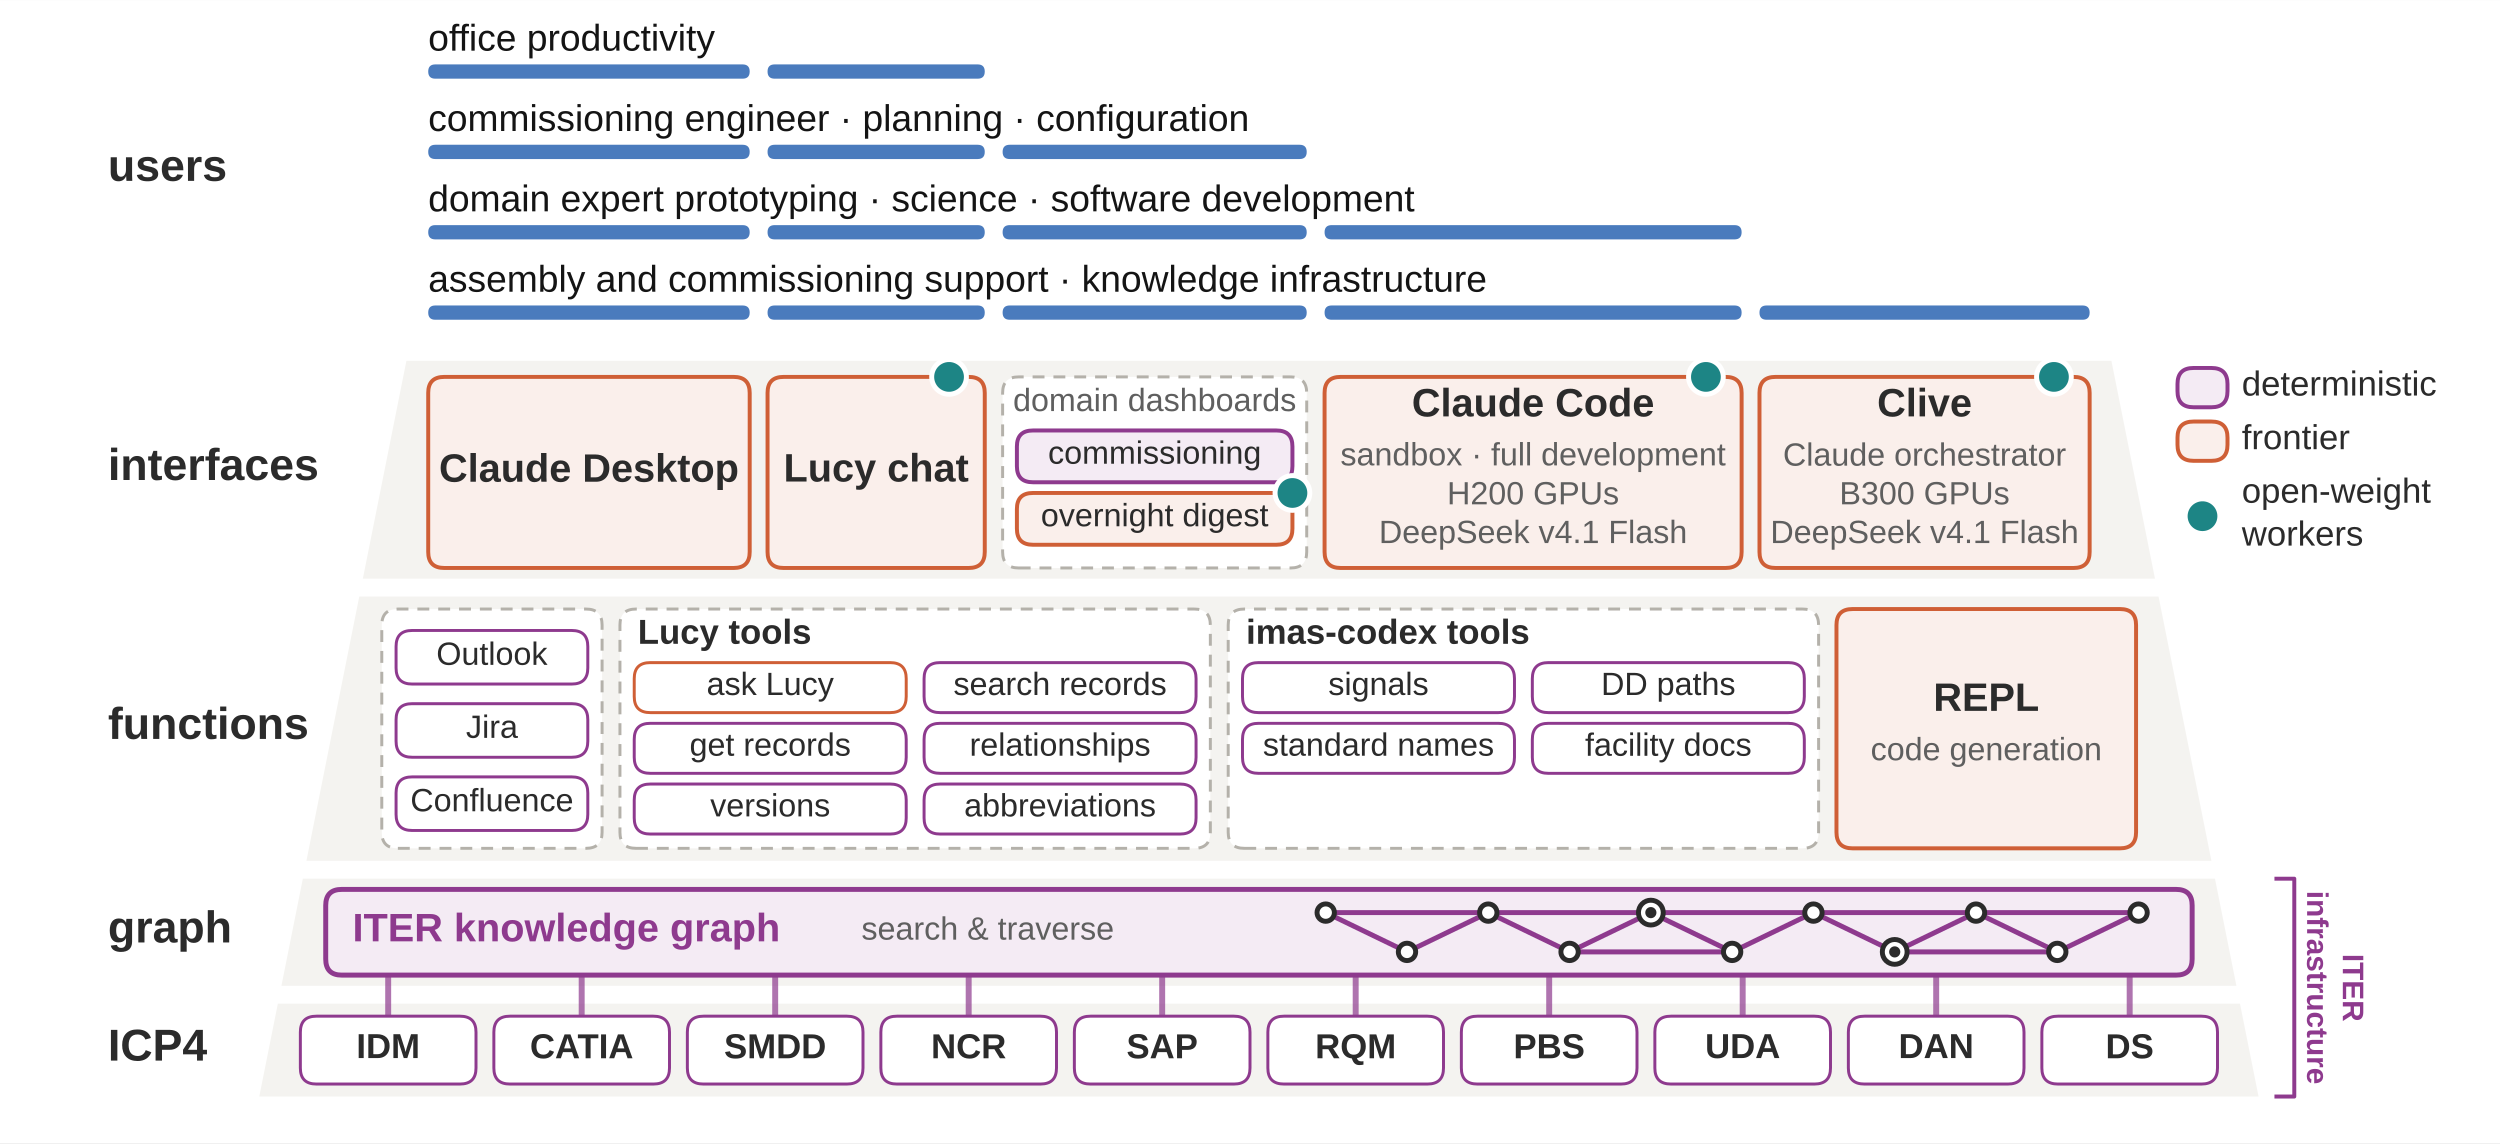
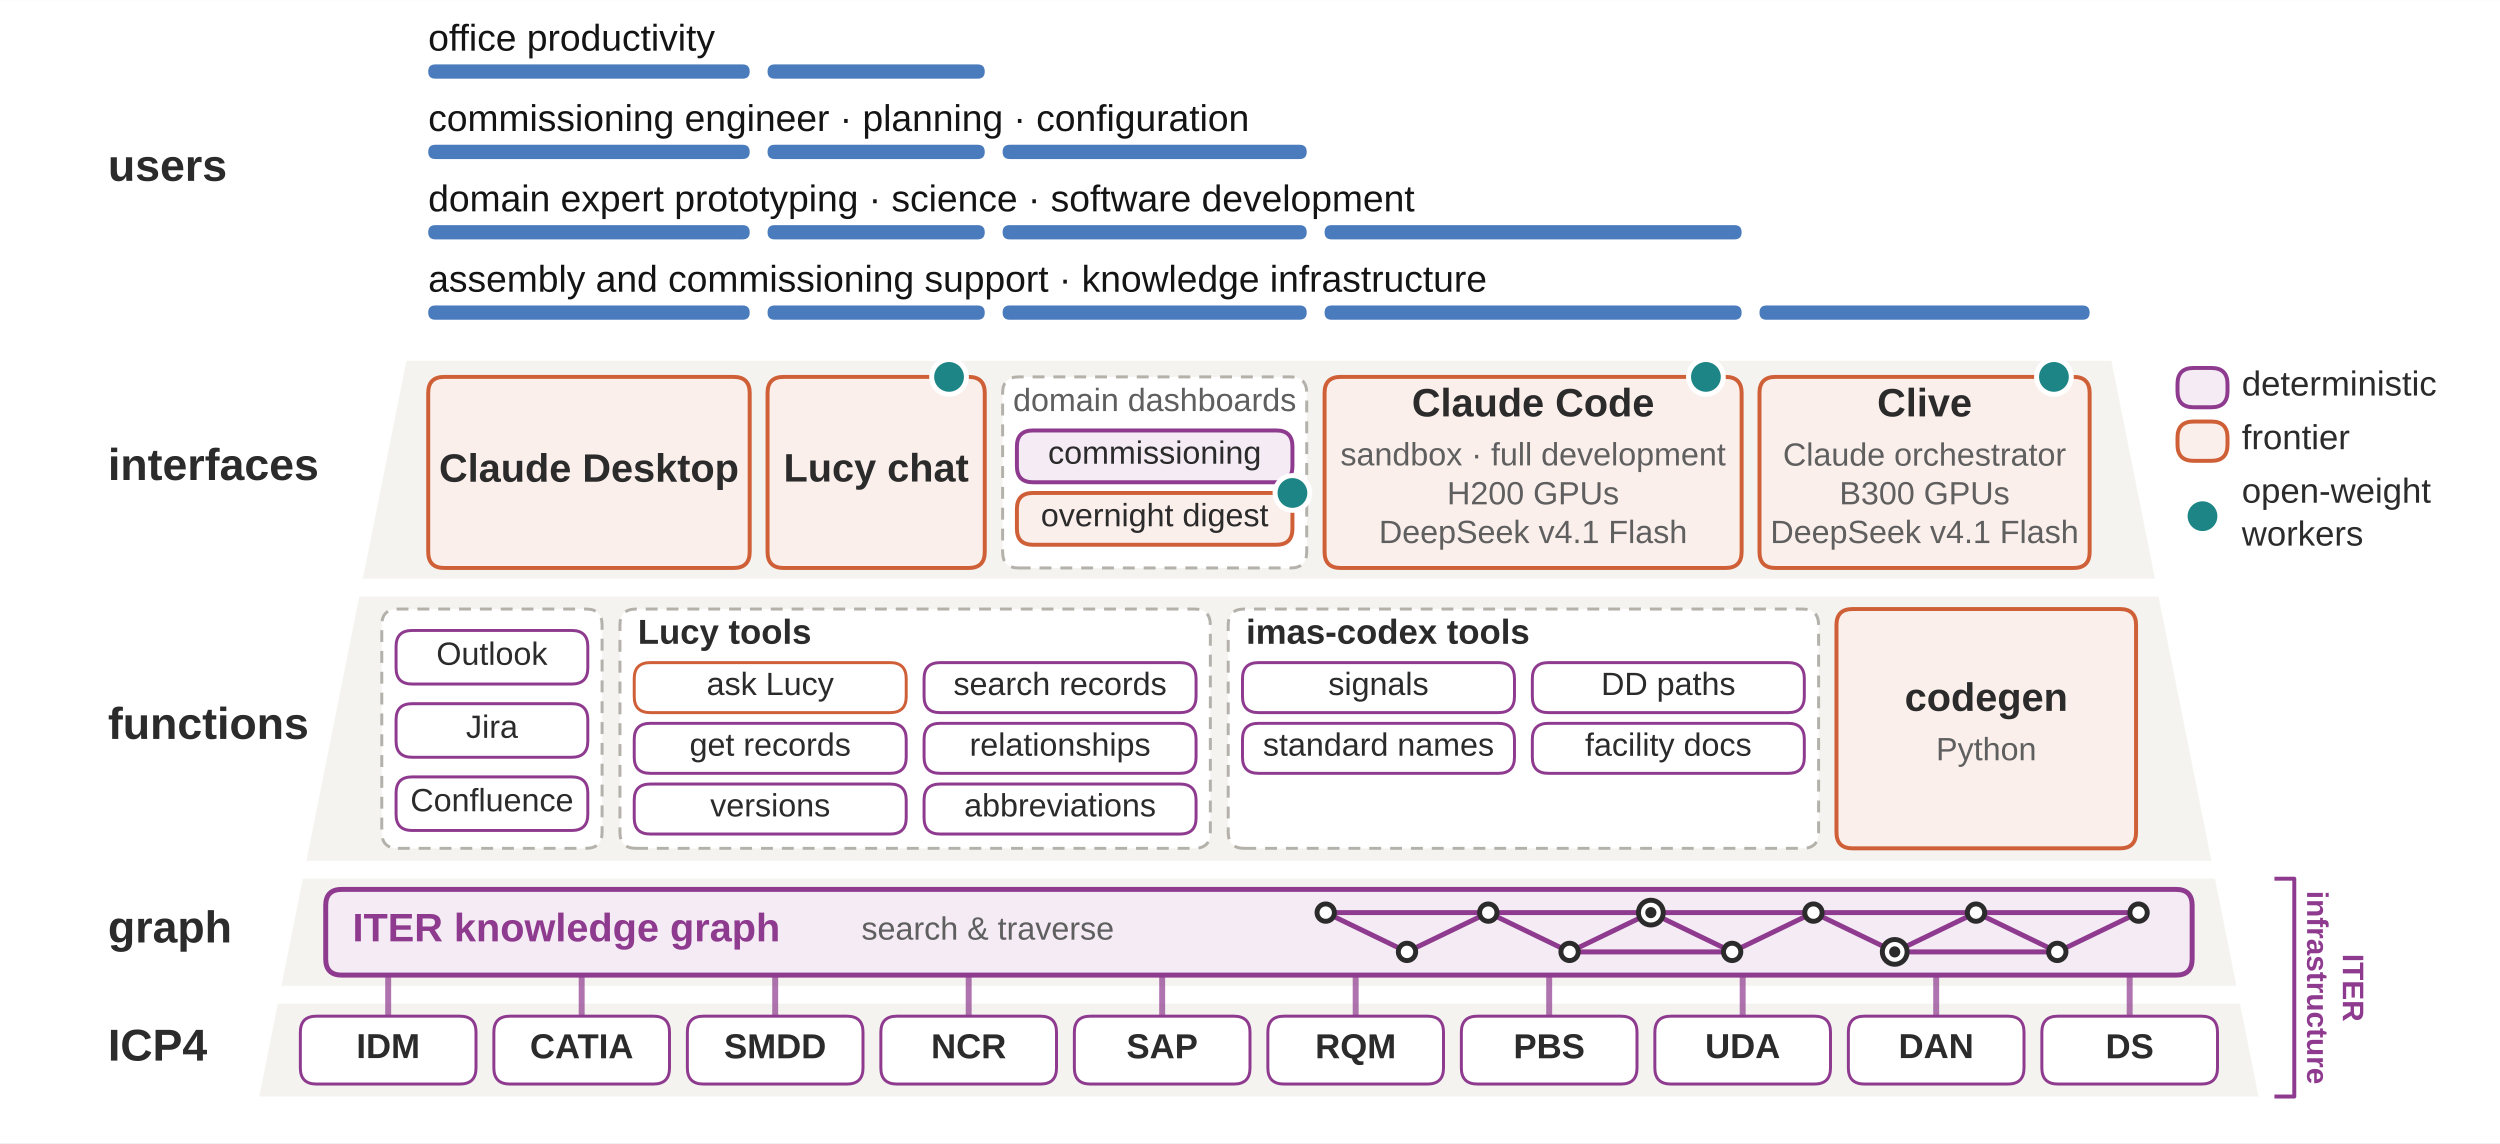
<svg xmlns="http://www.w3.org/2000/svg" xmlns:xlink="http://www.w3.org/1999/xlink" width="31.1cm" height="14.22cm" viewBox="0 0 1008 460.8" version="1.1">
  <defs>
    <style type="text/css">*{stroke-linejoin: round; stroke-linecap: butt}</style>
  </defs>
  <g id="figure_1">
    <g id="patch_1">
      <path d="M 0 460.8 L 1008 460.8 L 1008 0 L 0 0 z " style="fill: #ffffff" />
    </g>
    <g id="axes_1">
      <g id="patch_2">
        <path d="M 104.544 442.08 L 910.656 442.08 L 903.168 404.64 L 112.032 404.64 z " clip-path="url(#pa1f89cf429)" style="fill: #f4f3f0" />
      </g>
      <g id="patch_3">
        <path d="M 113.472 397.44 L 901.728 397.44 L 893.088 354.24 L 122.112 354.24 z " clip-path="url(#pa1f89cf429)" style="fill: #f4f3f0" />
      </g>
      <g id="patch_4">
        <path d="M 123.552 347.04 L 891.648 347.04 L 870.336 240.48 L 144.864 240.48 z " clip-path="url(#pa1f89cf429)" style="fill: #f4f3f0" />
      </g>
      <g id="patch_5">
        <path d="M 146.304 233.28 L 868.896 233.28 L 851.328 145.44 L 163.872 145.44 z " clip-path="url(#pa1f89cf429)" style="fill: #f4f3f0" />
      </g>
      <g id="line2d_1">
        <path d="M 156.514 409.68 L 156.514 393.12 " clip-path="url(#pa1f89cf429)" style="fill: none; stroke: #8e3a8e; stroke-opacity: 0.7; stroke-width: 2.4" />
      </g>
      <g id="line2d_2">
        <path d="M 234.533 409.68 L 234.533 393.12 " clip-path="url(#pa1f89cf429)" style="fill: none; stroke: #8e3a8e; stroke-opacity: 0.7; stroke-width: 2.4" />
      </g>
      <g id="line2d_3">
        <path d="M 312.552 409.68 L 312.552 393.12 " clip-path="url(#pa1f89cf429)" style="fill: none; stroke: #8e3a8e; stroke-opacity: 0.7; stroke-width: 2.4" />
      </g>
      <g id="line2d_4">
        <path d="M 390.571 409.68 L 390.571 393.12 " clip-path="url(#pa1f89cf429)" style="fill: none; stroke: #8e3a8e; stroke-opacity: 0.7; stroke-width: 2.4" />
      </g>
      <g id="line2d_5">
        <path d="M 468.59 409.68 L 468.59 393.12 " clip-path="url(#pa1f89cf429)" style="fill: none; stroke: #8e3a8e; stroke-opacity: 0.7; stroke-width: 2.4" />
      </g>
      <g id="line2d_6">
        <path d="M 546.61 409.68 L 546.61 393.12 " clip-path="url(#pa1f89cf429)" style="fill: none; stroke: #8e3a8e; stroke-opacity: 0.7; stroke-width: 2.4" />
      </g>
      <g id="line2d_7">
        <path d="M 624.629 409.68 L 624.629 393.12 " clip-path="url(#pa1f89cf429)" style="fill: none; stroke: #8e3a8e; stroke-opacity: 0.7; stroke-width: 2.4" />
      </g>
      <g id="line2d_8">
        <path d="M 702.648 409.68 L 702.648 393.12 " clip-path="url(#pa1f89cf429)" style="fill: none; stroke: #8e3a8e; stroke-opacity: 0.7; stroke-width: 2.4" />
      </g>
      <g id="line2d_9">
        <path d="M 780.667 409.68 L 780.667 393.12 " clip-path="url(#pa1f89cf429)" style="fill: none; stroke: #8e3a8e; stroke-opacity: 0.7; stroke-width: 2.4" />
      </g>
      <g id="line2d_10">
        <path d="M 858.686 409.68 L 858.686 393.12 " clip-path="url(#pa1f89cf429)" style="fill: none; stroke: #8e3a8e; stroke-opacity: 0.7; stroke-width: 2.4" />
      </g>
      <g id="patch_6">
        <path d="M 137.808 393.12 L 877.392 393.12 Q 883.872 393.12 883.872 386.64 L 883.872 365.04 Q 883.872 358.56 877.392 358.56 L 137.808 358.56 Q 131.328 358.56 131.328 365.04 L 131.328 386.64 Q 131.328 393.12 137.808 393.12 z " clip-path="url(#pa1f89cf429)" style="fill: #f4ebf4; stroke: #8e3a8e; stroke-width: 2; stroke-linejoin: miter" />
      </g>
      <g id="patch_7">
        <path d="M 160.416 342 L 236.281 342 Q 242.761 342 242.761 335.52 L 242.761 252 Q 242.761 245.52 236.281 245.52 L 160.416 245.52 Q 153.936 245.52 153.936 252 L 153.936 335.52 Q 153.936 342 160.416 342 z " clip-path="url(#pa1f89cf429)" style="fill: #ffffff; stroke-dasharray: 4.8,3.6; stroke-dashoffset: 0; stroke: #b4b1aa; stroke-width: 1.2; stroke-linejoin: miter" />
      </g>
      <g id="patch_8">
        <path d="M 256.441 342 L 481.532 342 Q 488.012 342 488.012 335.52 L 488.012 252 Q 488.012 245.52 481.532 245.52 L 256.441 245.52 Q 249.961 245.52 249.961 252 L 249.961 335.52 Q 249.961 342 256.441 342 z " clip-path="url(#pa1f89cf429)" style="fill: #ffffff; stroke-dasharray: 4.8,3.6; stroke-dashoffset: 0; stroke: #b4b1aa; stroke-width: 1.2; stroke-linejoin: miter" />
      </g>
      <g id="patch_9">
        <path d="M 501.692 342 L 726.782 342 Q 733.262 342 733.262 335.52 L 733.262 252 Q 733.262 245.52 726.782 245.52 L 501.692 245.52 Q 495.212 245.52 495.212 252 L 495.212 335.52 Q 495.212 342 501.692 342 z " clip-path="url(#pa1f89cf429)" style="fill: #ffffff; stroke-dasharray: 4.8,3.6; stroke-dashoffset: 0; stroke: #b4b1aa; stroke-width: 1.2; stroke-linejoin: miter" />
      </g>
      <g id="patch_10">
        <path d="M 746.942 342 L 854.784 342 Q 861.264 342 861.264 335.52 L 861.264 252 Q 861.264 245.52 854.784 245.52 L 746.942 245.52 Q 740.462 245.52 740.462 252 L 740.462 335.52 Q 740.462 342 746.942 342 z " clip-path="url(#pa1f89cf429)" style="fill: #faefeb; stroke: #cf5f36; stroke-width: 1.6; stroke-linejoin: miter" />
      </g>
      <g id="patch_11">
        <path d="M 179.136 228.96 L 295.795 228.96 Q 302.275 228.96 302.275 222.48 L 302.275 158.4 Q 302.275 151.92 295.795 151.92 L 179.136 151.92 Q 172.656 151.92 172.656 158.4 L 172.656 222.48 Q 172.656 228.96 179.136 228.96 z " clip-path="url(#pa1f89cf429)" style="fill: #faefeb; stroke: #cf5f36; stroke-width: 1.6; stroke-linejoin: miter" />
      </g>
      <g id="patch_12">
        <path d="M 315.955 228.96 L 390.575 228.96 Q 397.055 228.96 397.055 222.48 L 397.055 158.4 Q 397.055 151.92 390.575 151.92 L 315.955 151.92 Q 309.475 151.92 309.475 158.4 L 309.475 222.48 Q 309.475 228.96 315.955 228.96 z " clip-path="url(#pa1f89cf429)" style="fill: #faefeb; stroke: #cf5f36; stroke-width: 1.6; stroke-linejoin: miter" />
      </g>
      <g id="patch_13">
        <path d="M 410.735 228.96 L 520.388 228.96 Q 526.868 228.96 526.868 222.48 L 526.868 158.4 Q 526.868 151.92 520.388 151.92 L 410.735 151.92 Q 404.255 151.92 404.255 158.4 L 404.255 222.48 Q 404.255 228.96 410.735 228.96 z " clip-path="url(#pa1f89cf429)" style="fill: #ffffff; stroke-dasharray: 4.8,3.6; stroke-dashoffset: 0; stroke: #b4b1aa; stroke-width: 1.2; stroke-linejoin: miter" />
      </g>
      <g id="patch_14">
        <path d="M 416.495 194.4 L 514.628 194.4 Q 521.108 194.4 521.108 187.92 L 521.108 180 Q 521.108 173.52 514.628 173.52 L 416.495 173.52 Q 410.015 173.52 410.015 180 L 410.015 187.92 Q 410.015 194.4 416.495 194.4 z " clip-path="url(#pa1f89cf429)" style="fill: #f4ebf4; stroke: #8e3a8e; stroke-width: 1.6; stroke-linejoin: miter" />
      </g>
      <g id="patch_15">
        <path d="M 416.495 219.6 L 514.628 219.6 Q 521.108 219.6 521.108 213.12 L 521.108 205.2 Q 521.108 198.72 514.628 198.72 L 416.495 198.72 Q 410.015 198.72 410.015 205.2 L 410.015 213.12 Q 410.015 219.6 416.495 219.6 z " clip-path="url(#pa1f89cf429)" style="fill: #faefeb; stroke: #cf5f36; stroke-width: 1.6; stroke-linejoin: miter" />
      </g>
      <g id="patch_16">
        <path d="M 540.548 228.96 L 695.742 228.96 Q 702.222 228.96 702.222 222.48 L 702.222 158.4 Q 702.222 151.92 695.742 151.92 L 540.548 151.92 Q 534.068 151.92 534.068 158.4 L 534.068 222.48 Q 534.068 228.96 540.548 228.96 z " clip-path="url(#pa1f89cf429)" style="fill: #faefeb; stroke: #cf5f36; stroke-width: 1.6; stroke-linejoin: miter" />
      </g>
      <g id="patch_17">
        <path d="M 715.902 228.96 L 836.064 228.96 Q 842.544 228.96 842.544 222.48 L 842.544 158.4 Q 842.544 151.92 836.064 151.92 L 715.902 151.92 Q 709.422 151.92 709.422 158.4 L 709.422 222.48 Q 709.422 228.96 715.902 228.96 z " clip-path="url(#pa1f89cf429)" style="fill: #faefeb; stroke: #cf5f36; stroke-width: 1.6; stroke-linejoin: miter" />
      </g>
      <g id="patch_18">
        <path d="M 884.448 164.16 L 891.648 164.16 Q 898.128 164.16 898.128 157.68 L 898.128 154.8 Q 898.128 148.32 891.648 148.32 L 884.448 148.32 Q 877.968 148.32 877.968 154.8 L 877.968 157.68 Q 877.968 164.16 884.448 164.16 z " clip-path="url(#pa1f89cf429)" style="fill: #f4ebf4; stroke: #8e3a8e; stroke-width: 1.6; stroke-linejoin: miter" />
      </g>
      <g id="patch_19">
        <path d="M 884.448 185.76 L 891.648 185.76 Q 898.128 185.76 898.128 179.28 L 898.128 176.4 Q 898.128 169.92 891.648 169.92 L 884.448 169.92 Q 877.968 169.92 877.968 176.4 L 877.968 179.28 Q 877.968 185.76 884.448 185.76 z " clip-path="url(#pa1f89cf429)" style="fill: #faefeb; stroke: #cf5f36; stroke-width: 1.6; stroke-linejoin: miter" />
      </g>
      <g id="line2d_11">
        <path d="M 917.856 442.08 L 925.056 442.08 L 925.056 354.24 L 917.856 354.24 " clip-path="url(#pa1f89cf429)" style="fill: none; stroke: #8e3a8e; stroke-width: 1.6; stroke-linecap: square" />
      </g>
      <g id="patch_20">
        <path d="M 175.536 31.68 L 299.395 31.68 Q 302.275 31.68 302.275 28.8 L 302.275 28.8 Q 302.275 25.92 299.395 25.92 L 175.536 25.92 Q 172.656 25.92 172.656 28.8 L 172.656 28.8 Q 172.656 31.68 175.536 31.68 z " clip-path="url(#pa1f89cf429)" style="fill: #4a7bbd" />
      </g>
      <g id="patch_21">
        <path d="M 312.355 31.68 L 394.175 31.68 Q 397.055 31.68 397.055 28.8 L 397.055 28.8 Q 397.055 25.92 394.175 25.92 L 312.355 25.92 Q 309.475 25.92 309.475 28.8 L 309.475 28.8 Q 309.475 31.68 312.355 31.68 z " clip-path="url(#pa1f89cf429)" style="fill: #4a7bbd" />
      </g>
      <g id="patch_22">
        <path d="M 175.536 64.08 L 299.395 64.08 Q 302.275 64.08 302.275 61.2 L 302.275 61.2 Q 302.275 58.32 299.395 58.32 L 175.536 58.32 Q 172.656 58.32 172.656 61.2 L 172.656 61.2 Q 172.656 64.08 175.536 64.08 z " clip-path="url(#pa1f89cf429)" style="fill: #4a7bbd" />
      </g>
      <g id="patch_23">
        <path d="M 312.355 64.08 L 394.175 64.08 Q 397.055 64.08 397.055 61.2 L 397.055 61.2 Q 397.055 58.32 394.175 58.32 L 312.355 58.32 Q 309.475 58.32 309.475 61.2 L 309.475 61.2 Q 309.475 64.08 312.355 64.08 z " clip-path="url(#pa1f89cf429)" style="fill: #4a7bbd" />
      </g>
      <g id="patch_24">
        <path d="M 407.135 64.08 L 523.988 64.08 Q 526.868 64.08 526.868 61.2 L 526.868 61.2 Q 526.868 58.32 523.988 58.32 L 407.135 58.32 Q 404.255 58.32 404.255 61.2 L 404.255 61.2 Q 404.255 64.08 407.135 64.08 z " clip-path="url(#pa1f89cf429)" style="fill: #4a7bbd" />
      </g>
      <g id="patch_25">
        <path d="M 175.536 96.48 L 299.395 96.48 Q 302.275 96.48 302.275 93.6 L 302.275 93.6 Q 302.275 90.72 299.395 90.72 L 175.536 90.72 Q 172.656 90.72 172.656 93.6 L 172.656 93.6 Q 172.656 96.48 175.536 96.48 z " clip-path="url(#pa1f89cf429)" style="fill: #4a7bbd" />
      </g>
      <g id="patch_26">
        <path d="M 312.355 96.48 L 394.175 96.48 Q 397.055 96.48 397.055 93.6 L 397.055 93.6 Q 397.055 90.72 394.175 90.72 L 312.355 90.72 Q 309.475 90.72 309.475 93.6 L 309.475 93.6 Q 309.475 96.48 312.355 96.48 z " clip-path="url(#pa1f89cf429)" style="fill: #4a7bbd" />
      </g>
      <g id="patch_27">
        <path d="M 407.135 96.48 L 523.988 96.48 Q 526.868 96.48 526.868 93.6 L 526.868 93.6 Q 526.868 90.72 523.988 90.72 L 407.135 90.72 Q 404.255 90.72 404.255 93.6 L 404.255 93.6 Q 404.255 96.48 407.135 96.48 z " clip-path="url(#pa1f89cf429)" style="fill: #4a7bbd" />
      </g>
      <g id="patch_28">
        <path d="M 536.948 96.48 L 699.342 96.48 Q 702.222 96.48 702.222 93.6 L 702.222 93.6 Q 702.222 90.72 699.342 90.72 L 536.948 90.72 Q 534.068 90.72 534.068 93.6 L 534.068 93.6 Q 534.068 96.48 536.948 96.48 z " clip-path="url(#pa1f89cf429)" style="fill: #4a7bbd" />
      </g>
      <g id="patch_29">
        <path d="M 175.536 128.88 L 299.395 128.88 Q 302.275 128.88 302.275 126 L 302.275 126 Q 302.275 123.12 299.395 123.12 L 175.536 123.12 Q 172.656 123.12 172.656 126 L 172.656 126 Q 172.656 128.88 175.536 128.88 z " clip-path="url(#pa1f89cf429)" style="fill: #4a7bbd" />
      </g>
      <g id="patch_30">
        <path d="M 312.355 128.88 L 394.175 128.88 Q 397.055 128.88 397.055 126 L 397.055 126 Q 397.055 123.12 394.175 123.12 L 312.355 123.12 Q 309.475 123.12 309.475 126 L 309.475 126 Q 309.475 128.88 312.355 128.88 z " clip-path="url(#pa1f89cf429)" style="fill: #4a7bbd" />
      </g>
      <g id="patch_31">
        <path d="M 407.135 128.88 L 523.988 128.88 Q 526.868 128.88 526.868 126 L 526.868 126 Q 526.868 123.12 523.988 123.12 L 407.135 123.12 Q 404.255 123.12 404.255 126 L 404.255 126 Q 404.255 128.88 407.135 128.88 z " clip-path="url(#pa1f89cf429)" style="fill: #4a7bbd" />
      </g>
      <g id="patch_32">
        <path d="M 536.948 128.88 L 699.342 128.88 Q 702.222 128.88 702.222 126 L 702.222 126 Q 702.222 123.12 699.342 123.12 L 536.948 123.12 Q 534.068 123.12 534.068 126 L 534.068 126 Q 534.068 128.88 536.948 128.88 z " clip-path="url(#pa1f89cf429)" style="fill: #4a7bbd" />
      </g>
      <g id="patch_33">
        <path d="M 712.302 128.88 L 839.664 128.88 Q 842.544 128.88 842.544 126 L 842.544 126 Q 842.544 123.12 839.664 123.12 L 712.302 123.12 Q 709.422 123.12 709.422 126 L 709.422 126 Q 709.422 128.88 712.302 128.88 z " clip-path="url(#pa1f89cf429)" style="fill: #4a7bbd" />
      </g>
      <g id="patch_34">
        <path d="M 127.584 437.04 L 185.443 437.04 Q 191.923 437.04 191.923 430.56 L 191.923 416.16 Q 191.923 409.68 185.443 409.68 L 127.584 409.68 Q 121.104 409.68 121.104 416.16 L 121.104 430.56 Q 121.104 437.04 127.584 437.04 z " clip-path="url(#pa1f89cf429)" style="fill: #ffffff; stroke: #8e3a8e; stroke-width: 1.2; stroke-linejoin: miter" />
      </g>
      <g id="patch_35">
        <path d="M 205.603 437.04 L 263.462 437.04 Q 269.942 437.04 269.942 430.56 L 269.942 416.16 Q 269.942 409.68 263.462 409.68 L 205.603 409.68 Q 199.123 409.68 199.123 416.16 L 199.123 430.56 Q 199.123 437.04 205.603 437.04 z " clip-path="url(#pa1f89cf429)" style="fill: #ffffff; stroke: #8e3a8e; stroke-width: 1.2; stroke-linejoin: miter" />
      </g>
      <g id="patch_36">
        <path d="M 283.622 437.04 L 341.482 437.04 Q 347.962 437.04 347.962 430.56 L 347.962 416.16 Q 347.962 409.68 341.482 409.68 L 283.622 409.68 Q 277.142 409.68 277.142 416.16 L 277.142 430.56 Q 277.142 437.04 283.622 437.04 z " clip-path="url(#pa1f89cf429)" style="fill: #ffffff; stroke: #8e3a8e; stroke-width: 1.2; stroke-linejoin: miter" />
      </g>
      <g id="patch_37">
        <path d="M 361.642 437.04 L 419.501 437.04 Q 425.981 437.04 425.981 430.56 L 425.981 416.16 Q 425.981 409.68 419.501 409.68 L 361.642 409.68 Q 355.162 409.68 355.162 416.16 L 355.162 430.56 Q 355.162 437.04 361.642 437.04 z " clip-path="url(#pa1f89cf429)" style="fill: #ffffff; stroke: #8e3a8e; stroke-width: 1.2; stroke-linejoin: miter" />
      </g>
      <g id="patch_38">
        <path d="M 439.661 437.04 L 497.52 437.04 Q 504 437.04 504 430.56 L 504 416.16 Q 504 409.68 497.52 409.68 L 439.661 409.68 Q 433.181 409.68 433.181 416.16 L 433.181 430.56 Q 433.181 437.04 439.661 437.04 z " clip-path="url(#pa1f89cf429)" style="fill: #ffffff; stroke: #8e3a8e; stroke-width: 1.2; stroke-linejoin: miter" />
      </g>
      <g id="patch_39">
        <path d="M 517.68 437.04 L 575.539 437.04 Q 582.019 437.04 582.019 430.56 L 582.019 416.16 Q 582.019 409.68 575.539 409.68 L 517.68 409.68 Q 511.2 409.68 511.2 416.16 L 511.2 430.56 Q 511.2 437.04 517.68 437.04 z " clip-path="url(#pa1f89cf429)" style="fill: #ffffff; stroke: #8e3a8e; stroke-width: 1.2; stroke-linejoin: miter" />
      </g>
      <g id="patch_40">
        <path d="M 595.699 437.04 L 653.558 437.04 Q 660.038 437.04 660.038 430.56 L 660.038 416.16 Q 660.038 409.68 653.558 409.68 L 595.699 409.68 Q 589.219 409.68 589.219 416.16 L 589.219 430.56 Q 589.219 437.04 595.699 437.04 z " clip-path="url(#pa1f89cf429)" style="fill: #ffffff; stroke: #8e3a8e; stroke-width: 1.2; stroke-linejoin: miter" />
      </g>
      <g id="patch_41">
        <path d="M 673.718 437.04 L 731.578 437.04 Q 738.058 437.04 738.058 430.56 L 738.058 416.16 Q 738.058 409.68 731.578 409.68 L 673.718 409.68 Q 667.238 409.68 667.238 416.16 L 667.238 430.56 Q 667.238 437.04 673.718 437.04 z " clip-path="url(#pa1f89cf429)" style="fill: #ffffff; stroke: #8e3a8e; stroke-width: 1.2; stroke-linejoin: miter" />
      </g>
      <g id="patch_42">
        <path d="M 751.738 437.04 L 809.597 437.04 Q 816.077 437.04 816.077 430.56 L 816.077 416.16 Q 816.077 409.68 809.597 409.68 L 751.738 409.68 Q 745.258 409.68 745.258 416.16 L 745.258 430.56 Q 745.258 437.04 751.738 437.04 z " clip-path="url(#pa1f89cf429)" style="fill: #ffffff; stroke: #8e3a8e; stroke-width: 1.2; stroke-linejoin: miter" />
      </g>
      <g id="patch_43">
        <path d="M 829.757 437.04 L 887.616 437.04 Q 894.096 437.04 894.096 430.56 L 894.096 416.16 Q 894.096 409.68 887.616 409.68 L 829.757 409.68 Q 823.277 409.68 823.277 416.16 L 823.277 430.56 Q 823.277 437.04 829.757 437.04 z " clip-path="url(#pa1f89cf429)" style="fill: #ffffff; stroke: #8e3a8e; stroke-width: 1.2; stroke-linejoin: miter" />
      </g>
      <g id="line2d_12">
        <path d="M 534.528 367.92 L 567.302 383.76 " clip-path="url(#pa1f89cf429)" style="fill: none; stroke: #8e3a8e; stroke-width: 2; stroke-linecap: round" />
      </g>
      <g id="line2d_13">
        <path d="M 567.302 383.76 L 600.077 367.92 " clip-path="url(#pa1f89cf429)" style="fill: none; stroke: #8e3a8e; stroke-width: 2; stroke-linecap: round" />
      </g>
      <g id="line2d_14">
        <path d="M 600.077 367.92 L 632.851 383.76 " clip-path="url(#pa1f89cf429)" style="fill: none; stroke: #8e3a8e; stroke-width: 2; stroke-linecap: round" />
      </g>
      <g id="line2d_15">
        <path d="M 632.851 383.76 L 665.626 367.92 " clip-path="url(#pa1f89cf429)" style="fill: none; stroke: #8e3a8e; stroke-width: 2; stroke-linecap: round" />
      </g>
      <g id="line2d_16">
        <path d="M 665.626 367.92 L 698.4 383.76 " clip-path="url(#pa1f89cf429)" style="fill: none; stroke: #8e3a8e; stroke-width: 2; stroke-linecap: round" />
      </g>
      <g id="line2d_17">
        <path d="M 698.4 383.76 L 731.174 367.92 " clip-path="url(#pa1f89cf429)" style="fill: none; stroke: #8e3a8e; stroke-width: 2; stroke-linecap: round" />
      </g>
      <g id="line2d_18">
        <path d="M 731.174 367.92 L 763.949 383.76 " clip-path="url(#pa1f89cf429)" style="fill: none; stroke: #8e3a8e; stroke-width: 2; stroke-linecap: round" />
      </g>
      <g id="line2d_19">
        <path d="M 763.949 383.76 L 796.723 367.92 " clip-path="url(#pa1f89cf429)" style="fill: none; stroke: #8e3a8e; stroke-width: 2; stroke-linecap: round" />
      </g>
      <g id="line2d_20">
        <path d="M 796.723 367.92 L 829.498 383.76 " clip-path="url(#pa1f89cf429)" style="fill: none; stroke: #8e3a8e; stroke-width: 2; stroke-linecap: round" />
      </g>
      <g id="line2d_21">
        <path d="M 829.498 383.76 L 862.272 367.92 " clip-path="url(#pa1f89cf429)" style="fill: none; stroke: #8e3a8e; stroke-width: 2; stroke-linecap: round" />
      </g>
      <g id="line2d_22">
        <path d="M 534.528 367.92 L 600.077 367.92 " clip-path="url(#pa1f89cf429)" style="fill: none; stroke: #8e3a8e; stroke-width: 2; stroke-linecap: round" />
      </g>
      <g id="line2d_23">
        <path d="M 600.077 367.92 L 665.626 367.92 " clip-path="url(#pa1f89cf429)" style="fill: none; stroke: #8e3a8e; stroke-width: 2; stroke-linecap: round" />
      </g>
      <g id="line2d_24">
        <path d="M 665.626 367.92 L 731.174 367.92 " clip-path="url(#pa1f89cf429)" style="fill: none; stroke: #8e3a8e; stroke-width: 2; stroke-linecap: round" />
      </g>
      <g id="line2d_25">
        <path d="M 731.174 367.92 L 796.723 367.92 " clip-path="url(#pa1f89cf429)" style="fill: none; stroke: #8e3a8e; stroke-width: 2; stroke-linecap: round" />
      </g>
      <g id="line2d_26">
        <path d="M 796.723 367.92 L 862.272 367.92 " clip-path="url(#pa1f89cf429)" style="fill: none; stroke: #8e3a8e; stroke-width: 2; stroke-linecap: round" />
      </g>
      <g id="line2d_27">
        <path d="M 632.851 383.76 L 698.4 383.76 " clip-path="url(#pa1f89cf429)" style="fill: none; stroke: #8e3a8e; stroke-width: 2; stroke-linecap: round" />
      </g>
      <g id="line2d_28">
        <path d="M 763.949 383.76 L 829.498 383.76 " clip-path="url(#pa1f89cf429)" style="fill: none; stroke: #8e3a8e; stroke-width: 2; stroke-linecap: round" />
      </g>
      <g id="patch_44">
        <path d="M 166.176 275.76 L 230.521 275.76 Q 237.001 275.76 237.001 269.28 L 237.001 260.64 Q 237.001 254.16 230.521 254.16 L 166.176 254.16 Q 159.696 254.16 159.696 260.64 L 159.696 269.28 Q 159.696 275.76 166.176 275.76 z " clip-path="url(#pa1f89cf429)" style="fill: #ffffff; stroke: #8e3a8e; stroke-width: 1.2; stroke-linejoin: miter" />
      </g>
      <g id="patch_45">
        <path d="M 166.176 305.28 L 230.521 305.28 Q 237.001 305.28 237.001 298.8 L 237.001 290.16 Q 237.001 283.68 230.521 283.68 L 166.176 283.68 Q 159.696 283.68 159.696 290.16 L 159.696 298.8 Q 159.696 305.28 166.176 305.28 z " clip-path="url(#pa1f89cf429)" style="fill: #ffffff; stroke: #8e3a8e; stroke-width: 1.2; stroke-linejoin: miter" />
      </g>
      <g id="patch_46">
        <path d="M 166.176 334.8 L 230.521 334.8 Q 237.001 334.8 237.001 328.32 L 237.001 319.68 Q 237.001 313.2 230.521 313.2 L 166.176 313.2 Q 159.696 313.2 159.696 319.68 L 159.696 328.32 Q 159.696 334.8 166.176 334.8 z " clip-path="url(#pa1f89cf429)" style="fill: #ffffff; stroke: #8e3a8e; stroke-width: 1.2; stroke-linejoin: miter" />
      </g>
      <g id="patch_47">
        <path d="M 262.201 287.28 L 358.906 287.28 Q 365.386 287.28 365.386 280.8 L 365.386 273.6 Q 365.386 267.12 358.906 267.12 L 262.201 267.12 Q 255.721 267.12 255.721 273.6 L 255.721 280.8 Q 255.721 287.28 262.201 287.28 z " clip-path="url(#pa1f89cf429)" style="fill: #ffffff; stroke: #cf5f36; stroke-width: 1.2; stroke-linejoin: miter" />
      </g>
      <g id="patch_48">
        <path d="M 379.066 287.28 L 475.772 287.28 Q 482.252 287.28 482.252 280.8 L 482.252 273.6 Q 482.252 267.12 475.772 267.12 L 379.066 267.12 Q 372.586 267.12 372.586 273.6 L 372.586 280.8 Q 372.586 287.28 379.066 287.28 z " clip-path="url(#pa1f89cf429)" style="fill: #ffffff; stroke: #8e3a8e; stroke-width: 1.2; stroke-linejoin: miter" />
      </g>
      <g id="patch_49">
        <path d="M 262.201 311.76 L 358.906 311.76 Q 365.386 311.76 365.386 305.28 L 365.386 298.08 Q 365.386 291.6 358.906 291.6 L 262.201 291.6 Q 255.721 291.6 255.721 298.08 L 255.721 305.28 Q 255.721 311.76 262.201 311.76 z " clip-path="url(#pa1f89cf429)" style="fill: #ffffff; stroke: #8e3a8e; stroke-width: 1.2; stroke-linejoin: miter" />
      </g>
      <g id="patch_50">
        <path d="M 379.066 311.76 L 475.772 311.76 Q 482.252 311.76 482.252 305.28 L 482.252 298.08 Q 482.252 291.6 475.772 291.6 L 379.066 291.6 Q 372.586 291.6 372.586 298.08 L 372.586 305.28 Q 372.586 311.76 379.066 311.76 z " clip-path="url(#pa1f89cf429)" style="fill: #ffffff; stroke: #8e3a8e; stroke-width: 1.2; stroke-linejoin: miter" />
      </g>
      <g id="patch_51">
        <path d="M 262.201 336.24 L 358.906 336.24 Q 365.386 336.24 365.386 329.76 L 365.386 322.56 Q 365.386 316.08 358.906 316.08 L 262.201 316.08 Q 255.721 316.08 255.721 322.56 L 255.721 329.76 Q 255.721 336.24 262.201 336.24 z " clip-path="url(#pa1f89cf429)" style="fill: #ffffff; stroke: #8e3a8e; stroke-width: 1.2; stroke-linejoin: miter" />
      </g>
      <g id="patch_52">
        <path d="M 379.066 336.24 L 475.772 336.24 Q 482.252 336.24 482.252 329.76 L 482.252 322.56 Q 482.252 316.08 475.772 316.08 L 379.066 316.08 Q 372.586 316.08 372.586 322.56 L 372.586 329.76 Q 372.586 336.24 379.066 336.24 z " clip-path="url(#pa1f89cf429)" style="fill: #ffffff; stroke: #8e3a8e; stroke-width: 1.2; stroke-linejoin: miter" />
      </g>
      <g id="patch_53">
        <path d="M 507.452 287.28 L 604.157 287.28 Q 610.637 287.28 610.637 280.8 L 610.637 273.6 Q 610.637 267.12 604.157 267.12 L 507.452 267.12 Q 500.972 267.12 500.972 273.6 L 500.972 280.8 Q 500.972 287.28 507.452 287.28 z " clip-path="url(#pa1f89cf429)" style="fill: #ffffff; stroke: #8e3a8e; stroke-width: 1.2; stroke-linejoin: miter" />
      </g>
      <g id="patch_54">
        <path d="M 624.317 287.28 L 721.022 287.28 Q 727.502 287.28 727.502 280.8 L 727.502 273.6 Q 727.502 267.12 721.022 267.12 L 624.317 267.12 Q 617.837 267.12 617.837 273.6 L 617.837 280.8 Q 617.837 287.28 624.317 287.28 z " clip-path="url(#pa1f89cf429)" style="fill: #ffffff; stroke: #8e3a8e; stroke-width: 1.2; stroke-linejoin: miter" />
      </g>
      <g id="patch_55">
        <path d="M 507.452 311.76 L 604.157 311.76 Q 610.637 311.76 610.637 305.28 L 610.637 298.08 Q 610.637 291.6 604.157 291.6 L 507.452 291.6 Q 500.972 291.6 500.972 298.08 L 500.972 305.28 Q 500.972 311.76 507.452 311.76 z " clip-path="url(#pa1f89cf429)" style="fill: #ffffff; stroke: #8e3a8e; stroke-width: 1.2; stroke-linejoin: miter" />
      </g>
      <g id="patch_56">
        <path d="M 624.317 311.76 L 721.022 311.76 Q 727.502 311.76 727.502 305.28 L 727.502 298.08 Q 727.502 291.6 721.022 291.6 L 624.317 291.6 Q 617.837 291.6 617.837 298.08 L 617.837 305.28 Q 617.837 311.76 624.317 311.76 z " clip-path="url(#pa1f89cf429)" style="fill: #ffffff; stroke: #8e3a8e; stroke-width: 1.2; stroke-linejoin: miter" />
      </g>
      <g id="line2d_29">
        <defs>
          <path id="m2a55d77c86" d="M 0 3.5 C 0.928 3.5 1.819 3.131 2.475 2.475 C 3.131 1.819 3.5 0.928 3.5 0 C 3.5 -0.928 3.131 -1.819 2.475 -2.475 C 1.819 -3.131 0.928 -3.5 0 -3.5 C -0.928 -3.5 -1.819 -3.131 -2.475 -2.475 C -3.131 -1.819 -3.5 -0.928 -3.5 0 C -3.5 0.928 -3.131 1.819 -2.475 2.475 C -1.819 3.131 -0.928 3.5 0 3.5 z " style="stroke: #2b2b2b; stroke-width: 2" />
        </defs>
        <g clip-path="url(#pa1f89cf429)">
          <use xlink:href="#m2a55d77c86" x="534.528" y="367.92" style="fill: #ffffff; stroke: #2b2b2b; stroke-width: 2" />
        </g>
      </g>
      <g id="line2d_30">
        <g clip-path="url(#pa1f89cf429)">
          <use xlink:href="#m2a55d77c86" x="567.302" y="383.76" style="fill: #ffffff; stroke: #2b2b2b; stroke-width: 2" />
        </g>
      </g>
      <g id="line2d_31">
        <g clip-path="url(#pa1f89cf429)">
          <use xlink:href="#m2a55d77c86" x="600.077" y="367.92" style="fill: #ffffff; stroke: #2b2b2b; stroke-width: 2" />
        </g>
      </g>
      <g id="line2d_32">
        <g clip-path="url(#pa1f89cf429)">
          <use xlink:href="#m2a55d77c86" x="632.851" y="383.76" style="fill: #ffffff; stroke: #2b2b2b; stroke-width: 2" />
        </g>
      </g>
      <g id="line2d_33">
        <defs>
          <path id="maecd21d37f" d="M 0 5 C 1.326 5 2.598 4.473 3.536 3.536 C 4.473 2.598 5 1.326 5 0 C 5 -1.326 4.473 -2.598 3.536 -3.536 C 2.598 -4.473 1.326 -5 0 -5 C -1.326 -5 -2.598 -4.473 -3.536 -3.536 C -4.473 -2.598 -5 -1.326 -5 0 C -5 1.326 -4.473 2.598 -3.536 3.536 C -2.598 4.473 -1.326 5 0 5 z " style="stroke: #2b2b2b; stroke-width: 2" />
        </defs>
        <g clip-path="url(#pa1f89cf429)">
          <use xlink:href="#maecd21d37f" x="665.626" y="367.92" style="fill: #ffffff; stroke: #2b2b2b; stroke-width: 2" />
        </g>
      </g>
      <g id="line2d_34">
        <g clip-path="url(#pa1f89cf429)">
          <use xlink:href="#m2a55d77c86" x="698.4" y="383.76" style="fill: #ffffff; stroke: #2b2b2b; stroke-width: 2" />
        </g>
      </g>
      <g id="line2d_35">
        <g clip-path="url(#pa1f89cf429)">
          <use xlink:href="#m2a55d77c86" x="731.174" y="367.92" style="fill: #ffffff; stroke: #2b2b2b; stroke-width: 2" />
        </g>
      </g>
      <g id="line2d_36">
        <g clip-path="url(#pa1f89cf429)">
          <use xlink:href="#maecd21d37f" x="763.949" y="383.76" style="fill: #ffffff; stroke: #2b2b2b; stroke-width: 2" />
        </g>
      </g>
      <g id="line2d_37">
        <g clip-path="url(#pa1f89cf429)">
          <use xlink:href="#m2a55d77c86" x="796.723" y="367.92" style="fill: #ffffff; stroke: #2b2b2b; stroke-width: 2" />
        </g>
      </g>
      <g id="line2d_38">
        <g clip-path="url(#pa1f89cf429)">
          <use xlink:href="#m2a55d77c86" x="829.498" y="383.76" style="fill: #ffffff; stroke: #2b2b2b; stroke-width: 2" />
        </g>
      </g>
      <g id="line2d_39">
        <g clip-path="url(#pa1f89cf429)">
          <use xlink:href="#m2a55d77c86" x="862.272" y="367.92" style="fill: #ffffff; stroke: #2b2b2b; stroke-width: 2" />
        </g>
      </g>
      <g id="line2d_40">
        <defs>
          <path id="m6dca541c59" d="M 0 1.75 C 0.464 1.75 0.909 1.566 1.237 1.237 C 1.566 0.909 1.75 0.464 1.75 0 C 1.75 -0.464 1.566 -0.909 1.237 -1.237 C 0.909 -1.566 0.464 -1.75 0 -1.75 C -0.464 -1.75 -0.909 -1.566 -1.237 -1.237 C -1.566 -0.909 -1.75 -0.464 -1.75 0 C -1.75 0.464 -1.566 0.909 -1.237 1.237 C -0.909 1.566 -0.464 1.75 0 1.75 z " style="stroke: #2b2b2b" />
        </defs>
        <g clip-path="url(#pa1f89cf429)">
          <use xlink:href="#m6dca541c59" x="665.626" y="367.92" style="fill: #2b2b2b; stroke: #2b2b2b" />
        </g>
      </g>
      <g id="line2d_41">
        <g clip-path="url(#pa1f89cf429)">
          <use xlink:href="#m6dca541c59" x="763.949" y="383.76" style="fill: #2b2b2b; stroke: #2b2b2b" />
        </g>
      </g>
      <g id="line2d_42">
        <defs>
          <path id="m93257e1731" d="M 0 7 C 1.856 7 3.637 6.262 4.95 4.95 C 6.262 3.637 7 1.856 7 0 C 7 -1.856 6.262 -3.637 4.95 -4.95 C 3.637 -6.262 1.856 -7 0 -7 C -1.856 -7 -3.637 -6.262 -4.95 -4.95 C -6.262 -3.637 -7 -1.856 -7 0 C -7 1.856 -6.262 3.637 -4.95 4.95 C -3.637 6.262 -1.856 7 0 7 z " style="stroke: #ffffff; stroke-width: 2" />
        </defs>
        <g clip-path="url(#pa1f89cf429)">
          <use xlink:href="#m93257e1731" x="521.108" y="198.72" style="fill: #1d8585; stroke: #ffffff; stroke-width: 2" />
        </g>
      </g>
      <g id="line2d_43">
        <g clip-path="url(#pa1f89cf429)">
          <use xlink:href="#m93257e1731" x="382.655" y="151.92" style="fill: #1d8585; stroke: #ffffff; stroke-width: 2" />
        </g>
      </g>
      <g id="line2d_44">
        <g clip-path="url(#pa1f89cf429)">
          <use xlink:href="#m93257e1731" x="687.822" y="151.92" style="fill: #1d8585; stroke: #ffffff; stroke-width: 2" />
        </g>
      </g>
      <g id="line2d_45">
        <g clip-path="url(#pa1f89cf429)">
          <use xlink:href="#m93257e1731" x="828.144" y="151.92" style="fill: #1d8585; stroke: #ffffff; stroke-width: 2" />
        </g>
      </g>
      <g id="line2d_46">
        <g clip-path="url(#pa1f89cf429)">
          <use xlink:href="#m93257e1731" x="888.048" y="208.08" style="fill: #1d8585; stroke: #ffffff; stroke-width: 2" />
        </g>
      </g>
      <g id="text_1">
        <text style="font-weight: 700; font-size: 18px; font-family: 'Arial', 'Nimbus Sans', sans-serif; text-anchor: start; fill: #2b2b2b" x="43.522" y="193.483" transform="rotate(-0 43.52175 193.4826)">interfaces</text>
      </g>
      <g id="text_2">
        <text style="font-weight: 700; font-size: 18px; font-family: 'Arial', 'Nimbus Sans', sans-serif; text-anchor: start; fill: #2b2b2b" x="43.522" y="297.883" transform="rotate(-0 43.52175 297.8826)">functions</text>
      </g>
      <g id="text_3">
        <text style="font-weight: 700; font-size: 18px; font-family: 'Arial', 'Nimbus Sans', sans-serif; text-anchor: start; fill: #2b2b2b" x="43.522" y="379.963" transform="rotate(-0 43.52175 379.9626)">graph</text>
      </g>
      <g id="text_4">
        <text style="font-weight: 700; font-size: 18px; font-family: 'Arial', 'Nimbus Sans', sans-serif; text-anchor: start; fill: #2b2b2b" x="43.522" y="427.589" transform="rotate(-0 43.52175 427.5894)">ICP4</text>
      </g>
      <g id="text_5">
        <text style="font-weight: 700; font-size: 14px; font-family: 'Arial', 'Nimbus Sans', sans-serif; text-anchor: middle; fill: #2b2b2b" x="156.514" y="426.566" transform="rotate(-0 156.5136 426.5664)">IDM</text>
      </g>
      <g id="text_6">
        <text style="font-weight: 700; font-size: 14px; font-family: 'Arial', 'Nimbus Sans', sans-serif; text-anchor: middle; fill: #2b2b2b" x="234.533" y="426.65" transform="rotate(-0 234.5328 426.6496)">CATIA</text>
      </g>
      <g id="text_7">
        <text style="font-weight: 700; font-size: 14px; font-family: 'Arial', 'Nimbus Sans', sans-serif; text-anchor: middle; fill: #2b2b2b" x="312.552" y="426.65" transform="rotate(-0 312.552 426.6496)">SMDD</text>
      </g>
      <g id="text_8">
        <text style="font-weight: 700; font-size: 14px; font-family: 'Arial', 'Nimbus Sans', sans-serif; text-anchor: middle; fill: #2b2b2b" x="390.571" y="426.65" transform="rotate(-0 390.5712 426.6496)">NCR</text>
      </g>
      <g id="text_9">
        <text style="font-weight: 700; font-size: 14px; font-family: 'Arial', 'Nimbus Sans', sans-serif; text-anchor: middle; fill: #2b2b2b" x="468.59" y="426.65" transform="rotate(-0 468.5904 426.6496)">SAP</text>
      </g>
      <g id="text_10">
        <text style="font-weight: 700; font-size: 14px; font-family: 'Arial', 'Nimbus Sans', sans-serif; text-anchor: middle; fill: #2b2b2b" x="546.61" y="426.65" transform="rotate(-0 546.6096 426.6496)">RQM</text>
      </g>
      <g id="text_11">
        <text style="font-weight: 700; font-size: 14px; font-family: 'Arial', 'Nimbus Sans', sans-serif; text-anchor: middle; fill: #2b2b2b" x="624.629" y="426.65" transform="rotate(-0 624.6288 426.6496)">PBS</text>
      </g>
      <g id="text_12">
        <text style="font-weight: 700; font-size: 14px; font-family: 'Arial', 'Nimbus Sans', sans-serif; text-anchor: middle; fill: #2b2b2b" x="702.648" y="426.566" transform="rotate(-0 702.648 426.5664)">UDA</text>
      </g>
      <g id="text_13">
        <text style="font-weight: 700; font-size: 14px; font-family: 'Arial', 'Nimbus Sans', sans-serif; text-anchor: middle; fill: #2b2b2b" x="780.667" y="426.566" transform="rotate(-0 780.6672 426.5664)">DAN</text>
      </g>
      <g id="text_14">
        <text style="font-weight: 700; font-size: 14px; font-family: 'Arial', 'Nimbus Sans', sans-serif; text-anchor: middle; fill: #2b2b2b" x="858.686" y="426.65" transform="rotate(-0 858.6864 426.6496)">DS</text>
      </g>
      <g id="text_15">
        <text style="font-weight: 700; font-size: 12px; font-family: 'Arial', 'Nimbus Sans', sans-serif; fill: #8e3a8e" transform="translate(944.6276 384.5522) rotate(-270)">ITER</text>
      </g>
      <g id="text_16">
        <text style="font-weight: 700; font-size: 12px; font-family: 'Arial', 'Nimbus Sans', sans-serif; fill: #8e3a8e" transform="translate(930.2276 359.1263) rotate(-270)">infrastructure</text>
      </g>
      <g id="text_17">
        <text style="font-weight: 700; font-size: 16px; font-family: 'Arial', 'Nimbus Sans', sans-serif; text-anchor: start; fill: #8e3a8e" x="142.128" y="379.505" transform="rotate(-0 142.128 379.5045)">ITER knowledge graph</text>
      </g>
      <g id="text_18">
        <text style="font-size: 13px; font-family: 'Arial', 'Nimbus Sans', sans-serif; text-anchor: start; fill: #5f5f5f" x="347.328" y="378.817" transform="rotate(-0 347.328 378.8174)">search &amp; traverse</text>
      </g>
      <g id="text_19">
        <text style="font-size: 13px; font-family: 'Arial', 'Nimbus Sans', sans-serif; text-anchor: middle; fill: #2b2b2b" x="198.348" y="268.015" transform="rotate(-0 198.3484 268.0146)">Outlook</text>
      </g>
      <g id="text_20">
        <text style="font-size: 13px; font-family: 'Arial', 'Nimbus Sans', sans-serif; text-anchor: middle; fill: #2b2b2b" x="198.348" y="297.457" transform="rotate(-0 198.3484 297.4574)">Jira</text>
      </g>
      <g id="text_21">
        <text style="font-size: 13px; font-family: 'Arial', 'Nimbus Sans', sans-serif; text-anchor: middle; fill: #2b2b2b" x="198.348" y="327.055" transform="rotate(-0 198.3484 327.0546)">Confluence</text>
      </g>
      <g id="text_22">
        <text style="font-weight: 700; font-size: 14px; font-family: 'Arial', 'Nimbus Sans', sans-serif; text-anchor: start; fill: #2b2b2b" x="257.161" y="259.526" transform="rotate(-0 257.1609 259.5264)">Lucy tools</text>
      </g>
      <g id="text_23">
        <text style="font-size: 13px; font-family: 'Arial', 'Nimbus Sans', sans-serif; text-anchor: middle; fill: #2b2b2b" x="310.554" y="280.177" transform="rotate(-0 310.5535 280.1774)">ask Lucy</text>
      </g>
      <g id="text_24">
        <text style="font-size: 13px; font-family: 'Arial', 'Nimbus Sans', sans-serif; text-anchor: middle; fill: #2b2b2b" x="427.419" y="280.177" transform="rotate(-0 427.4189 280.1774)">search records</text>
      </g>
      <g id="text_25">
        <text style="font-size: 13px; font-family: 'Arial', 'Nimbus Sans', sans-serif; text-anchor: middle; fill: #2b2b2b" x="310.554" y="304.657" transform="rotate(-0 310.5535 304.6574)">get records</text>
      </g>
      <g id="text_26">
        <text style="font-size: 13px; font-family: 'Arial', 'Nimbus Sans', sans-serif; text-anchor: middle; fill: #2b2b2b" x="427.419" y="304.657" transform="rotate(-0 427.4189 304.6574)">relationships</text>
      </g>
      <g id="text_27">
        <text style="font-size: 13px; font-family: 'Arial', 'Nimbus Sans', sans-serif; text-anchor: middle; fill: #2b2b2b" x="310.554" y="329.137" transform="rotate(-0 310.5535 329.1374)">versions</text>
      </g>
      <g id="text_28">
        <text style="font-size: 13px; font-family: 'Arial', 'Nimbus Sans', sans-serif; text-anchor: middle; fill: #2b2b2b" x="427.419" y="329.137" transform="rotate(-0 427.4189 329.1374)">abbreviations</text>
      </g>
      <g id="text_29">
        <text style="font-weight: 700; font-size: 14px; font-family: 'Arial', 'Nimbus Sans', sans-serif; text-anchor: start; fill: #2b2b2b" x="502.412" y="259.526" transform="rotate(-0 502.4115 259.5264)">imas-codex tools</text>
      </g>
      <g id="text_30">
        <text style="font-size: 13px; font-family: 'Arial', 'Nimbus Sans', sans-serif; text-anchor: middle; fill: #2b2b2b" x="555.804" y="280.177" transform="rotate(-0 555.8042 280.1774)">signals</text>
      </g>
      <g id="text_31">
        <text style="font-size: 13px; font-family: 'Arial', 'Nimbus Sans', sans-serif; text-anchor: middle; fill: #2b2b2b" x="672.67" y="280.177" transform="rotate(-0 672.6695 280.1774)">DD paths</text>
      </g>
      <g id="text_32">
        <text style="font-size: 13px; font-family: 'Arial', 'Nimbus Sans', sans-serif; text-anchor: middle; fill: #2b2b2b" x="555.804" y="304.657" transform="rotate(-0 555.8042 304.6574)">standard names</text>
      </g>
      <g id="text_33">
        <text style="font-size: 13px; font-family: 'Arial', 'Nimbus Sans', sans-serif; text-anchor: middle; fill: #2b2b2b" x="672.67" y="304.677" transform="rotate(-0 672.6695 304.6767)">facility docs</text>
      </g>
      <g id="text_34">
-         <text style="font-weight: 700; font-size: 16px; font-family: 'Arial', 'Nimbus Sans', sans-serif; text-anchor: middle; fill: #2b2b2b" x="800.863" y="286.585" transform="rotate(-0 800.8631 286.585)">REPL</text>
+         <text style="font-weight: 700; font-size: 16px; font-family: 'Arial', 'Nimbus Sans', sans-serif; text-anchor: middle; fill: #2b2b2b" x="800.863" y="286.585" transform="rotate(-0 800.8631 286.585)">codegen</text>
      </g>
      <g id="text_35">
-         <text style="font-size: 13px; font-family: 'Arial', 'Nimbus Sans', sans-serif; text-anchor: middle; fill: #5f5f5f" x="800.863" y="306.478" transform="rotate(-0 800.8631 306.4778)">code generation</text>
+         <text style="font-size: 13px; font-family: 'Arial', 'Nimbus Sans', sans-serif; text-anchor: middle; fill: #5f5f5f" x="800.863" y="306.478" transform="rotate(-0 800.8631 306.4778)">Python</text>
      </g>
      <g id="text_36">
        <text style="font-weight: 700; font-size: 16px; font-family: 'Arial', 'Nimbus Sans', sans-serif; text-anchor: middle; fill: #2b2b2b" x="237.465" y="194.2" transform="rotate(-0 237.4654 194.1995)">Claude Desktop</text>
      </g>
      <g id="text_37">
        <text style="font-weight: 700; font-size: 16px; font-family: 'Arial', 'Nimbus Sans', sans-serif; text-anchor: middle; fill: #2b2b2b" x="353.265" y="194.105" transform="rotate(-0 353.265 194.1045)">Lucy chat</text>
      </g>
      <g id="text_38">
        <text style="font-size: 13px; font-family: 'Arial', 'Nimbus Sans', sans-serif; text-anchor: middle; fill: #5f5f5f" x="465.561" y="165.697" transform="rotate(-0 465.5614 165.6974)">domain dashboards</text>
      </g>
      <g id="text_39">
        <text style="font-size: 13px; font-family: 'Arial', 'Nimbus Sans', sans-serif; text-anchor: middle; fill: #2b2b2b" x="465.561" y="186.937" transform="rotate(-0 465.5614 186.9374)">commissioning</text>
      </g>
      <g id="text_40">
        <text style="font-size: 13px; font-family: 'Arial', 'Nimbus Sans', sans-serif; text-anchor: middle; fill: #2b2b2b" x="465.561" y="212.137" transform="rotate(-0 465.5614 212.1374)">overnight digest</text>
      </g>
      <g id="text_41">
        <text style="font-weight: 700; font-size: 16px; font-family: 'Arial', 'Nimbus Sans', sans-serif; text-anchor: middle; fill: #2b2b2b" x="618.145" y="167.855" transform="rotate(-0 618.1448 167.855)">Claude Code</text>
      </g>
      <g id="text_42">
        <text style="font-size: 13px; font-family: 'Arial', 'Nimbus Sans', sans-serif; text-anchor: middle; fill: #5f5f5f" x="618.145" y="187.596" transform="rotate(-0 618.1448 187.5964)">sandbox · full development</text>
      </g>
      <g id="text_43">
        <text style="font-size: 13px; font-family: 'Arial', 'Nimbus Sans', sans-serif; text-anchor: middle; fill: #5f5f5f" x="618.145" y="203.312" transform="rotate(-0 618.1448 203.3122)">H200 GPUs</text>
      </g>
      <g id="text_44">
        <text style="font-size: 13px; font-family: 'Arial', 'Nimbus Sans', sans-serif; text-anchor: middle; fill: #5f5f5f" x="618.145" y="218.912" transform="rotate(-0 618.1448 218.9122)">DeepSeek v4.1 Flash</text>
      </g>
      <g id="text_45">
        <text style="font-weight: 700; font-size: 16px; font-family: 'Arial', 'Nimbus Sans', sans-serif; text-anchor: middle; fill: #2b2b2b" x="775.983" y="167.855" transform="rotate(-0 775.983 167.855)">Clive</text>
      </g>
      <g id="text_46">
        <text style="font-size: 13px; font-family: 'Arial', 'Nimbus Sans', sans-serif; text-anchor: middle; fill: #5f5f5f" x="775.983" y="187.712" transform="rotate(-0 775.983 187.7122)">Claude orchestrator</text>
      </g>
      <g id="text_47">
        <text style="font-size: 13px; font-family: 'Arial', 'Nimbus Sans', sans-serif; text-anchor: middle; fill: #5f5f5f" x="775.983" y="203.312" transform="rotate(-0 775.983 203.3122)">B300 GPUs</text>
      </g>
      <g id="text_48">
        <text style="font-size: 13px; font-family: 'Arial', 'Nimbus Sans', sans-serif; text-anchor: middle; fill: #5f5f5f" x="775.983" y="218.912" transform="rotate(-0 775.983 218.9122)">DeepSeek v4.1 Flash</text>
      </g>
      <g id="text_49">
        <text style="font-weight: 700; font-size: 18px; font-family: 'Arial', 'Nimbus Sans', sans-serif; text-anchor: start; fill: #2b2b2b" x="43.522" y="72.882" transform="rotate(-0 43.52175 72.882)">users</text>
      </g>
      <g id="text_50">
        <text style="font-size: 15px; font-family: 'Arial', 'Nimbus Sans', sans-serif; text-anchor: start; fill: #141414" x="172.656" y="20.378" transform="rotate(-0 172.656 20.37773)">office productivity</text>
      </g>
      <g id="text_51">
        <text style="font-size: 15px; font-family: 'Arial', 'Nimbus Sans', sans-serif; text-anchor: start; fill: #141414" x="172.656" y="52.778" transform="rotate(-0 172.656 52.77773)">commissioning engineer · planning · configuration</text>
      </g>
      <g id="text_52">
        <text style="font-size: 15px; font-family: 'Arial', 'Nimbus Sans', sans-serif; text-anchor: start; fill: #141414" x="172.656" y="85.178" transform="rotate(-0 172.656 85.17773)">domain expert prototyping · science · software development</text>
      </g>
      <g id="text_53">
        <text style="font-size: 15px; font-family: 'Arial', 'Nimbus Sans', sans-serif; text-anchor: start; fill: #141414" x="172.656" y="117.578" transform="rotate(-0 172.656 117.5777)">assembly and commissioning support · knowledge infrastructure</text>
      </g>
      <g id="text_54">
        <text style="font-size: 14px; font-family: 'Arial', 'Nimbus Sans', sans-serif; text-anchor: start; fill: #2b2b2b" x="903.888" y="159.446" transform="rotate(-0 903.888 159.4464)">deterministic</text>
      </g>
      <g id="text_55">
        <text style="font-size: 14px; font-family: 'Arial', 'Nimbus Sans', sans-serif; text-anchor: start; fill: #2b2b2b" x="903.888" y="181.067" transform="rotate(-0 903.888 181.0672)">frontier</text>
      </g>
      <g id="text_56">
        <text style="font-size: 14px; font-family: 'Arial', 'Nimbus Sans', sans-serif; text-anchor: start; fill: #2b2b2b" x="903.888" y="202.646" transform="rotate(-0 903.888 202.6464)">open-weight</text>
      </g>
      <g id="text_57">
        <text style="font-size: 14px; font-family: 'Arial', 'Nimbus Sans', sans-serif; text-anchor: start; fill: #2b2b2b" x="903.888" y="219.926" transform="rotate(-0 903.888 219.9264)">workers</text>
      </g>
    </g>
  </g>
  <defs>
    <clipPath id="pa1f89cf429">
      <rect x="0" y="0" width="1008" height="460.8" />
    </clipPath>
  </defs>
</svg>
